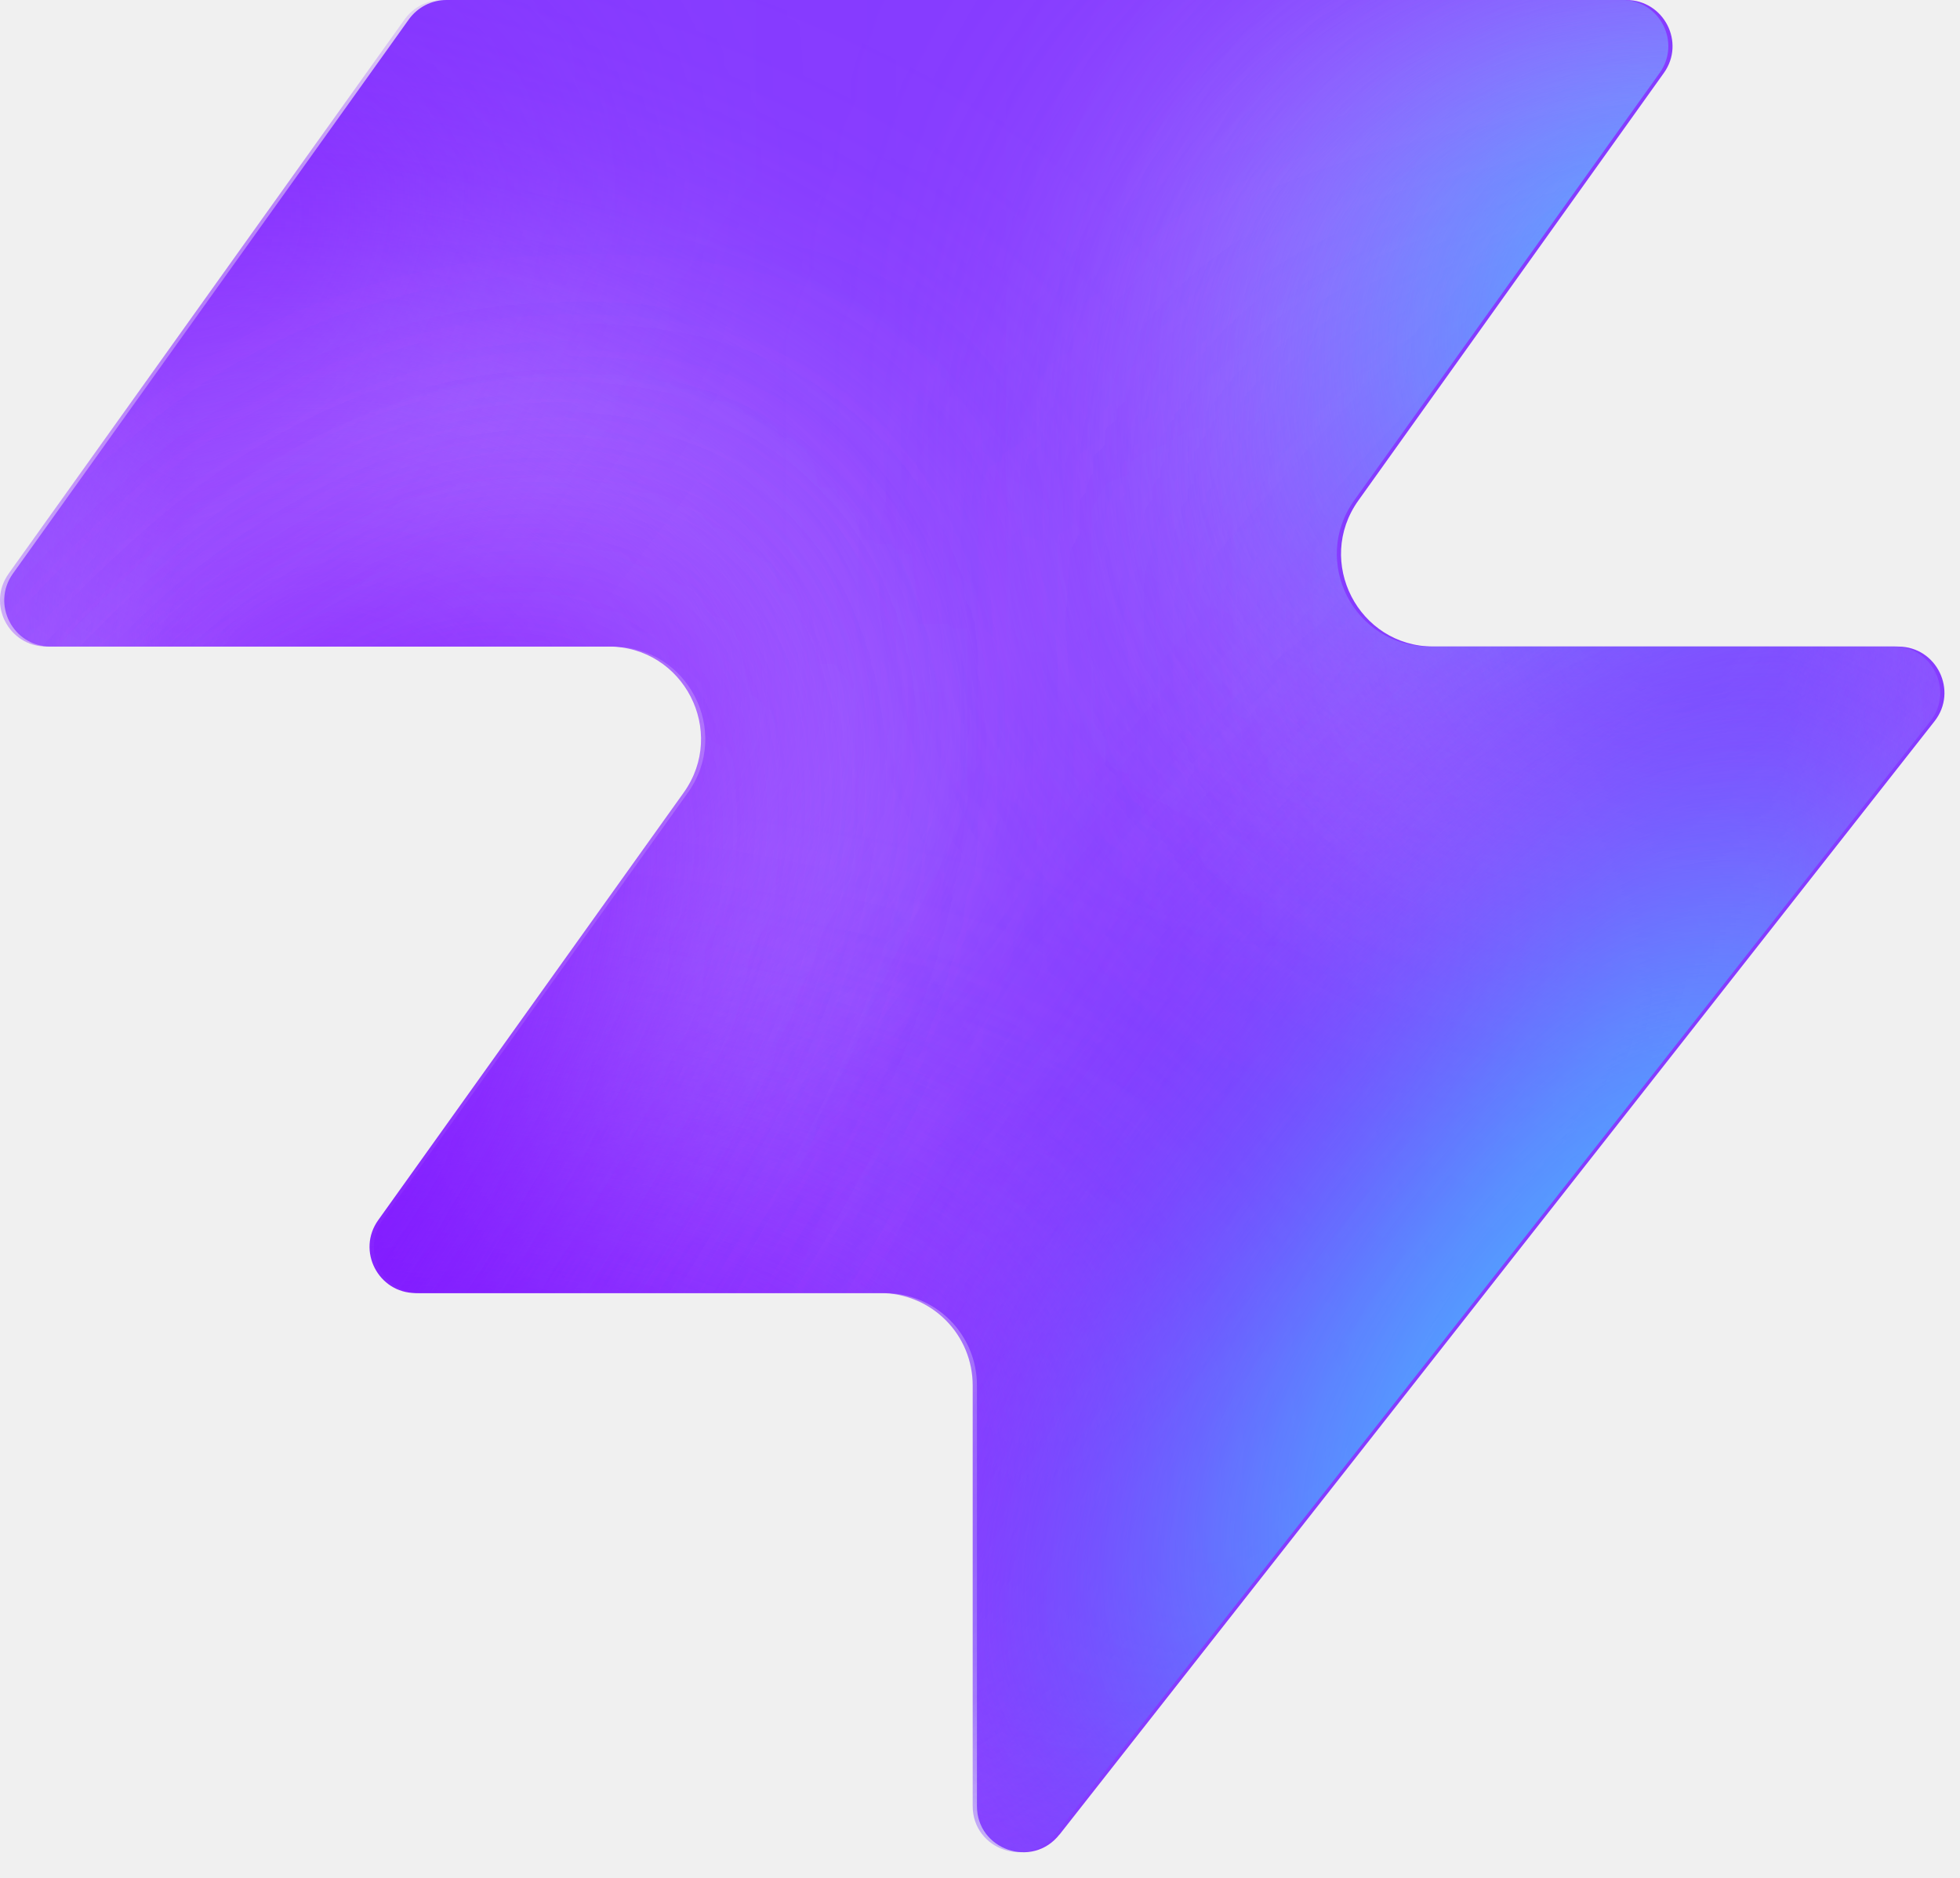
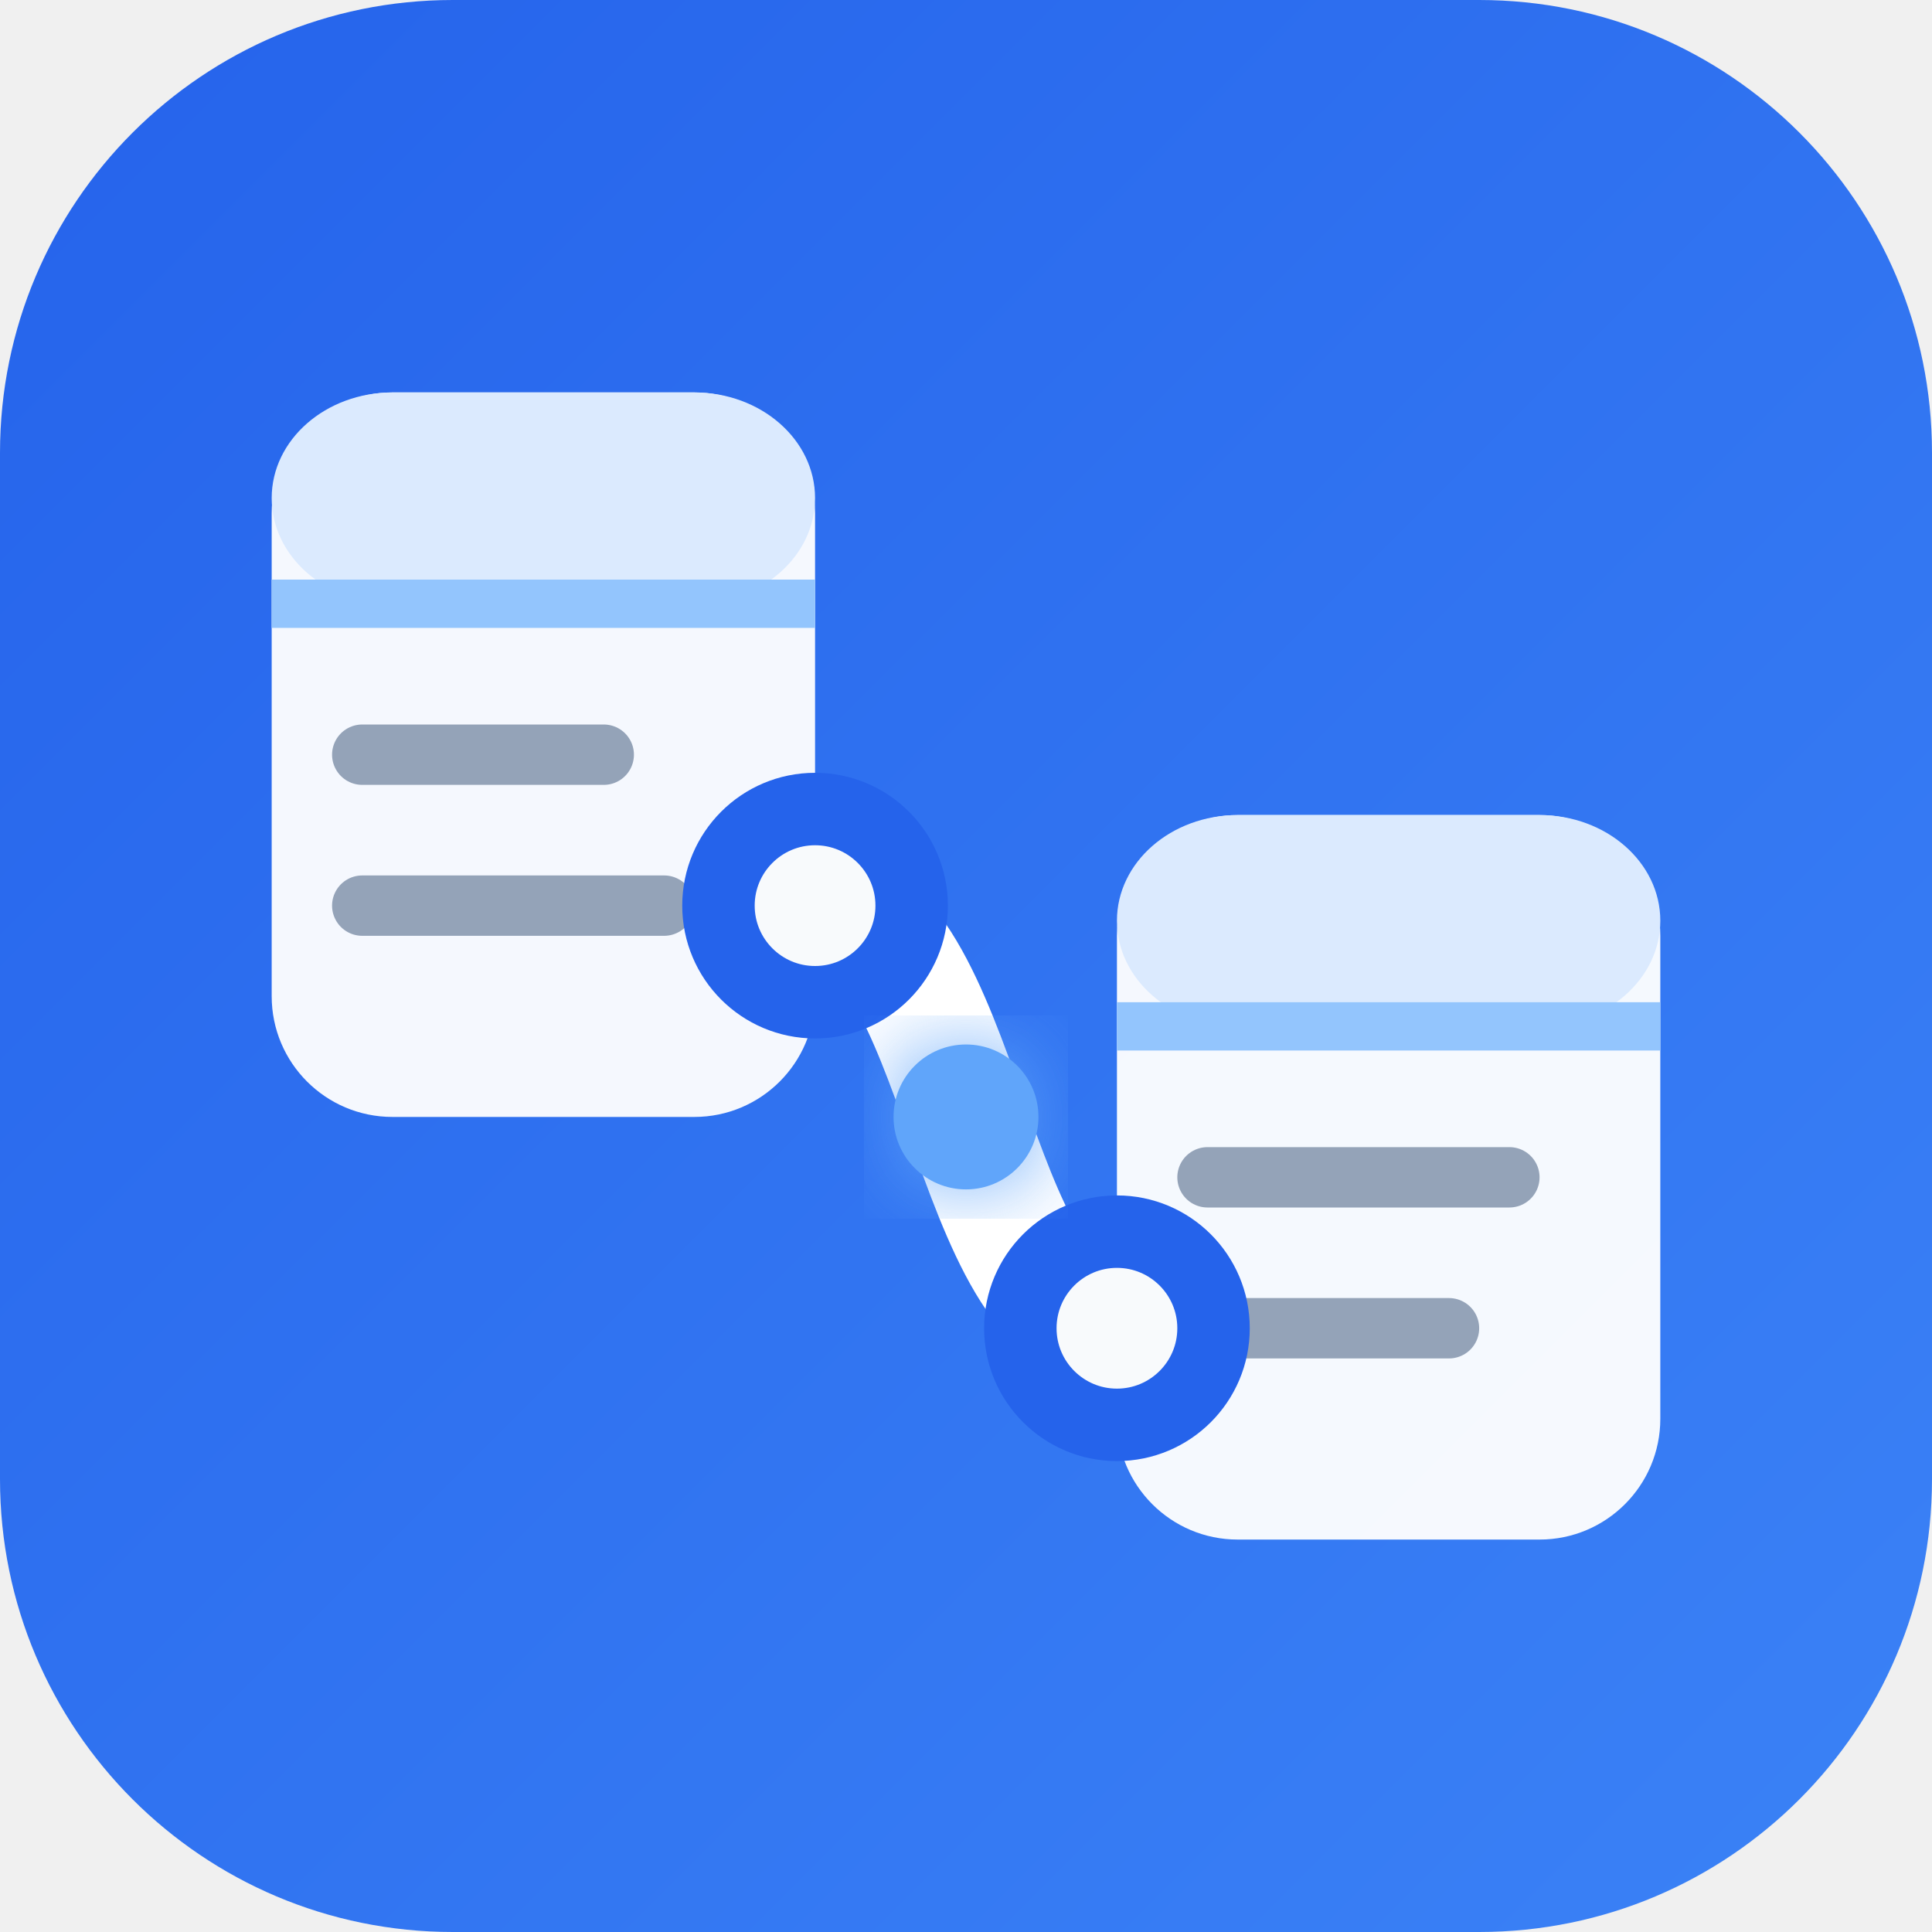
- <svg xmlns="http://www.w3.org/2000/svg" width="48" height="46" fill="none" viewBox="0 0 48 46">
-   <path fill="#863bff" d="M25.946 44.938c-.664.845-2.021.375-2.021-.698V33.937a2.26 2.26 0 0 0-2.262-2.262H10.287c-.92 0-1.456-1.04-.92-1.788l7.48-10.471c1.07-1.497 0-3.578-1.842-3.578H1.237c-.92 0-1.456-1.04-.92-1.788L10.013.474c.214-.297.556-.474.92-.474h28.894c.92 0 1.456 1.04.92 1.788l-7.48 10.471c-1.07 1.498 0 3.579 1.842 3.579h11.377c.943 0 1.473 1.088.89 1.83L25.947 44.94z" style="fill:#863bff;fill:color(display-p3 .525 .23 1);fill-opacity:1" />
-   <mask id="a" width="48" height="46" x="0" y="0" maskUnits="userSpaceOnUse" style="mask-type:alpha">
-     <path fill="#000" d="M25.842 44.938c-.664.844-2.021.375-2.021-.698V33.937a2.26 2.26 0 0 0-2.262-2.262H10.183c-.92 0-1.456-1.04-.92-1.788l7.48-10.471c1.07-1.498 0-3.579-1.842-3.579H1.133c-.92 0-1.456-1.04-.92-1.787L9.91.473c.214-.297.556-.474.92-.474h28.894c.92 0 1.456 1.04.92 1.788l-7.48 10.471c-1.07 1.498 0 3.578 1.842 3.578h11.377c.943 0 1.473 1.088.89 1.832L25.843 44.94z" style="fill:#000;fill-opacity:1" />
-   </mask>
-   <g mask="url(#a)">
-     <g filter="url(#b)">
-       <ellipse cx="5.508" cy="14.704" fill="#ede6ff" rx="5.508" ry="14.704" style="fill:#ede6ff;fill:color(display-p3 .927 .903 1);fill-opacity:1" transform="matrix(.00324 1 1 -.00324 -4.47 31.516)" />
-     </g>
-     <g filter="url(#c)">
-       <ellipse cx="10.399" cy="29.851" fill="#ede6ff" rx="10.399" ry="29.851" style="fill:#ede6ff;fill:color(display-p3 .927 .903 1);fill-opacity:1" transform="matrix(.00324 1 1 -.00324 -39.328 7.883)" />
-     </g>
-     <g filter="url(#d)">
-       <ellipse cx="5.508" cy="30.487" fill="#7e14ff" rx="5.508" ry="30.487" style="fill:#7e14ff;fill:color(display-p3 .492 .077 1);fill-opacity:1" transform="rotate(89.814 -25.913 -14.639)scale(1 -1)" />
-     </g>
-     <g filter="url(#e)">
-       <ellipse cx="5.508" cy="30.599" fill="#7e14ff" rx="5.508" ry="30.599" style="fill:#7e14ff;fill:color(display-p3 .492 .077 1);fill-opacity:1" transform="rotate(89.814 -32.644 -3.334)scale(1 -1)" />
-     </g>
-     <g filter="url(#f)">
-       <ellipse cx="5.508" cy="30.599" fill="#7e14ff" rx="5.508" ry="30.599" style="fill:#7e14ff;fill:color(display-p3 .492 .077 1);fill-opacity:1" transform="matrix(.00324 1 1 -.00324 -34.34 30.47)" />
-     </g>
-     <g filter="url(#g)">
-       <ellipse cx="14.072" cy="22.078" fill="#ede6ff" rx="14.072" ry="22.078" style="fill:#ede6ff;fill:color(display-p3 .927 .903 1);fill-opacity:1" transform="rotate(93.35 24.506 48.493)scale(-1 1)" />
-     </g>
-     <g filter="url(#h)">
-       <ellipse cx="3.47" cy="21.501" fill="#7e14ff" rx="3.47" ry="21.501" style="fill:#7e14ff;fill:color(display-p3 .492 .077 1);fill-opacity:1" transform="rotate(89.009 28.708 47.59)scale(-1 1)" />
-     </g>
-     <g filter="url(#i)">
-       <ellipse cx="3.47" cy="21.501" fill="#7e14ff" rx="3.47" ry="21.501" style="fill:#7e14ff;fill:color(display-p3 .492 .077 1);fill-opacity:1" transform="rotate(89.009 28.708 47.59)scale(-1 1)" />
-     </g>
-     <g filter="url(#j)">
-       <ellipse cx=".387" cy="8.972" fill="#7e14ff" rx="4.407" ry="29.108" style="fill:#7e14ff;fill:color(display-p3 .492 .077 1);fill-opacity:1" transform="rotate(39.51 .387 8.972)" />
-     </g>
-     <g filter="url(#k)">
-       <ellipse cx="47.523" cy="-6.092" fill="#7e14ff" rx="4.407" ry="29.108" style="fill:#7e14ff;fill:color(display-p3 .492 .077 1);fill-opacity:1" transform="rotate(37.892 47.523 -6.092)" />
-     </g>
-     <g filter="url(#l)">
-       <ellipse cx="41.412" cy="6.333" fill="#47bfff" rx="5.971" ry="9.665" style="fill:#47bfff;fill:color(display-p3 .28 .748 1);fill-opacity:1" transform="rotate(37.892 41.412 6.333)" />
-     </g>
-     <g filter="url(#m)">
-       <ellipse cx="-1.879" cy="38.332" fill="#7e14ff" rx="4.407" ry="29.108" style="fill:#7e14ff;fill:color(display-p3 .492 .077 1);fill-opacity:1" transform="rotate(37.892 -1.88 38.332)" />
-     </g>
-     <g filter="url(#n)">
-       <ellipse cx="-1.879" cy="38.332" fill="#7e14ff" rx="4.407" ry="29.108" style="fill:#7e14ff;fill:color(display-p3 .492 .077 1);fill-opacity:1" transform="rotate(37.892 -1.88 38.332)" />
-     </g>
-     <g filter="url(#o)">
-       <ellipse cx="35.651" cy="29.907" fill="#7e14ff" rx="4.407" ry="29.108" style="fill:#7e14ff;fill:color(display-p3 .492 .077 1);fill-opacity:1" transform="rotate(37.892 35.651 29.907)" />
-     </g>
-     <g filter="url(#p)">
-       <ellipse cx="38.418" cy="32.4" fill="#47bfff" rx="5.971" ry="15.297" style="fill:#47bfff;fill:color(display-p3 .28 .748 1);fill-opacity:1" transform="rotate(37.892 38.418 32.4)" />
-     </g>
-   </g>
+ <svg xmlns="http://www.w3.org/2000/svg" viewBox="0 0 32 32" width="32" height="32" fill="none">
  <defs>
-     <filter id="b" width="60.045" height="41.654" x="-19.77" y="16.149" color-interpolation-filters="sRGB" filterUnits="userSpaceOnUse">
-       <feFlood flood-opacity="0" result="BackgroundImageFix" />
-       <feBlend in="SourceGraphic" in2="BackgroundImageFix" result="shape" />
-       <feGaussianBlur result="effect1_foregroundBlur_2002_17158" stdDeviation="7.659" />
-     </filter>
-     <filter id="c" width="90.34" height="51.437" x="-54.613" y="-7.533" color-interpolation-filters="sRGB" filterUnits="userSpaceOnUse">
-       <feFlood flood-opacity="0" result="BackgroundImageFix" />
-       <feBlend in="SourceGraphic" in2="BackgroundImageFix" result="shape" />
-       <feGaussianBlur result="effect1_foregroundBlur_2002_17158" stdDeviation="7.659" />
-     </filter>
-     <filter id="d" width="79.355" height="29.4" x="-49.64" y="2.03" color-interpolation-filters="sRGB" filterUnits="userSpaceOnUse">
-       <feFlood flood-opacity="0" result="BackgroundImageFix" />
-       <feBlend in="SourceGraphic" in2="BackgroundImageFix" result="shape" />
-       <feGaussianBlur result="effect1_foregroundBlur_2002_17158" stdDeviation="4.596" />
-     </filter>
-     <filter id="e" width="79.579" height="29.4" x="-45.045" y="20.029" color-interpolation-filters="sRGB" filterUnits="userSpaceOnUse">
-       <feFlood flood-opacity="0" result="BackgroundImageFix" />
-       <feBlend in="SourceGraphic" in2="BackgroundImageFix" result="shape" />
-       <feGaussianBlur result="effect1_foregroundBlur_2002_17158" stdDeviation="4.596" />
-     </filter>
-     <filter id="f" width="79.579" height="29.4" x="-43.513" y="21.178" color-interpolation-filters="sRGB" filterUnits="userSpaceOnUse">
-       <feFlood flood-opacity="0" result="BackgroundImageFix" />
-       <feBlend in="SourceGraphic" in2="BackgroundImageFix" result="shape" />
-       <feGaussianBlur result="effect1_foregroundBlur_2002_17158" stdDeviation="4.596" />
-     </filter>
-     <filter id="g" width="74.749" height="58.852" x="15.756" y="-17.901" color-interpolation-filters="sRGB" filterUnits="userSpaceOnUse">
-       <feFlood flood-opacity="0" result="BackgroundImageFix" />
-       <feBlend in="SourceGraphic" in2="BackgroundImageFix" result="shape" />
-       <feGaussianBlur result="effect1_foregroundBlur_2002_17158" stdDeviation="7.659" />
-     </filter>
-     <filter id="h" width="61.377" height="25.362" x="23.548" y="2.284" color-interpolation-filters="sRGB" filterUnits="userSpaceOnUse">
-       <feFlood flood-opacity="0" result="BackgroundImageFix" />
-       <feBlend in="SourceGraphic" in2="BackgroundImageFix" result="shape" />
-       <feGaussianBlur result="effect1_foregroundBlur_2002_17158" stdDeviation="4.596" />
-     </filter>
-     <filter id="i" width="61.377" height="25.362" x="23.548" y="2.284" color-interpolation-filters="sRGB" filterUnits="userSpaceOnUse">
-       <feFlood flood-opacity="0" result="BackgroundImageFix" />
-       <feBlend in="SourceGraphic" in2="BackgroundImageFix" result="shape" />
-       <feGaussianBlur result="effect1_foregroundBlur_2002_17158" stdDeviation="4.596" />
-     </filter>
-     <filter id="j" width="56.045" height="63.649" x="-27.636" y="-22.853" color-interpolation-filters="sRGB" filterUnits="userSpaceOnUse">
-       <feFlood flood-opacity="0" result="BackgroundImageFix" />
-       <feBlend in="SourceGraphic" in2="BackgroundImageFix" result="shape" />
-       <feGaussianBlur result="effect1_foregroundBlur_2002_17158" stdDeviation="4.596" />
-     </filter>
-     <filter id="k" width="54.814" height="64.646" x="20.116" y="-38.415" color-interpolation-filters="sRGB" filterUnits="userSpaceOnUse">
-       <feFlood flood-opacity="0" result="BackgroundImageFix" />
-       <feBlend in="SourceGraphic" in2="BackgroundImageFix" result="shape" />
-       <feGaussianBlur result="effect1_foregroundBlur_2002_17158" stdDeviation="4.596" />
-     </filter>
-     <filter id="l" width="33.541" height="35.313" x="24.641" y="-11.323" color-interpolation-filters="sRGB" filterUnits="userSpaceOnUse">
-       <feFlood flood-opacity="0" result="BackgroundImageFix" />
-       <feBlend in="SourceGraphic" in2="BackgroundImageFix" result="shape" />
-       <feGaussianBlur result="effect1_foregroundBlur_2002_17158" stdDeviation="4.596" />
-     </filter>
-     <filter id="m" width="54.814" height="64.646" x="-29.286" y="6.009" color-interpolation-filters="sRGB" filterUnits="userSpaceOnUse">
-       <feFlood flood-opacity="0" result="BackgroundImageFix" />
-       <feBlend in="SourceGraphic" in2="BackgroundImageFix" result="shape" />
-       <feGaussianBlur result="effect1_foregroundBlur_2002_17158" stdDeviation="4.596" />
-     </filter>
-     <filter id="n" width="54.814" height="64.646" x="-29.286" y="6.009" color-interpolation-filters="sRGB" filterUnits="userSpaceOnUse">
-       <feFlood flood-opacity="0" result="BackgroundImageFix" />
-       <feBlend in="SourceGraphic" in2="BackgroundImageFix" result="shape" />
-       <feGaussianBlur result="effect1_foregroundBlur_2002_17158" stdDeviation="4.596" />
-     </filter>
-     <filter id="o" width="54.814" height="64.646" x="8.244" y="-2.416" color-interpolation-filters="sRGB" filterUnits="userSpaceOnUse">
-       <feFlood flood-opacity="0" result="BackgroundImageFix" />
-       <feBlend in="SourceGraphic" in2="BackgroundImageFix" result="shape" />
-       <feGaussianBlur result="effect1_foregroundBlur_2002_17158" stdDeviation="4.596" />
-     </filter>
-     <filter id="p" width="39.409" height="43.623" x="18.713" y="10.588" color-interpolation-filters="sRGB" filterUnits="userSpaceOnUse">
-       <feFlood flood-opacity="0" result="BackgroundImageFix" />
-       <feBlend in="SourceGraphic" in2="BackgroundImageFix" result="shape" />
-       <feGaussianBlur result="effect1_foregroundBlur_2002_17158" stdDeviation="4.596" />
+     <linearGradient id="collink-bg" x1="0" y1="0" x2="32" y2="32" gradientUnits="userSpaceOnUse">
+       <stop offset="0%" stop-color="#2563EB" />
+       <stop offset="100%" stop-color="#3B82F6" />
+     </linearGradient>
+     <filter id="glow" x="-20%" y="-20%" width="140%" height="140%">
+       <feGaussianBlur stdDeviation="0.8" result="blur" />
+       <feComposite in="SourceGraphic" in2="blur" operator="over" />
    </filter>
  </defs>
+   <rect width="32" height="32" rx="7.5" fill="url(#collink-bg)" />
+   <rect x="4.5" y="6.5" width="9" height="12" rx="2" fill="#FFFFFF" fill-opacity="0.95" />
+   <rect x="4.5" y="6.5" width="9" height="3.5" rx="2" fill="#DBEAFE" />
+   <line x1="4.5" y1="10" x2="13.5" y2="10" stroke="#93C5FD" stroke-width="0.8" />
+   <line x1="6" y1="12.5" x2="10" y2="12.5" stroke="#94A3B8" stroke-width="1" stroke-linecap="round" />
+   <line x1="6" y1="15" x2="11" y2="15" stroke="#94A3B8" stroke-width="1" stroke-linecap="round" />
+   <rect x="18.5" y="13.5" width="9" height="12" rx="2" fill="#FFFFFF" fill-opacity="0.95" />
+   <rect x="18.5" y="13.5" width="9" height="3.5" rx="2" fill="#DBEAFE" />
+   <line x1="18.5" y1="17" x2="27.5" y2="17" stroke="#93C5FD" stroke-width="0.8" />
+   <line x1="20" y1="19.5" x2="25" y2="19.5" stroke="#94A3B8" stroke-width="1" stroke-linecap="round" />
+   <line x1="20" y1="22" x2="24" y2="22" stroke="#94A3B8" stroke-width="1" stroke-linecap="round" />
+   <path d="M 13.5 15 C 16 15, 16 22, 18.5 22" stroke="#FFFFFF" stroke-width="2" stroke-linecap="round" />
+   <circle cx="13.5" cy="15" r="1.6" fill="#F8FAFC" stroke="#2563EB" stroke-width="1.2" />
+   <circle cx="18.5" cy="22" r="1.6" fill="#F8FAFC" stroke="#2563EB" stroke-width="1.2" />
+   <circle cx="16" cy="18.5" r="1.2" fill="#60A5FA" filter="url(#glow)" />
</svg>
